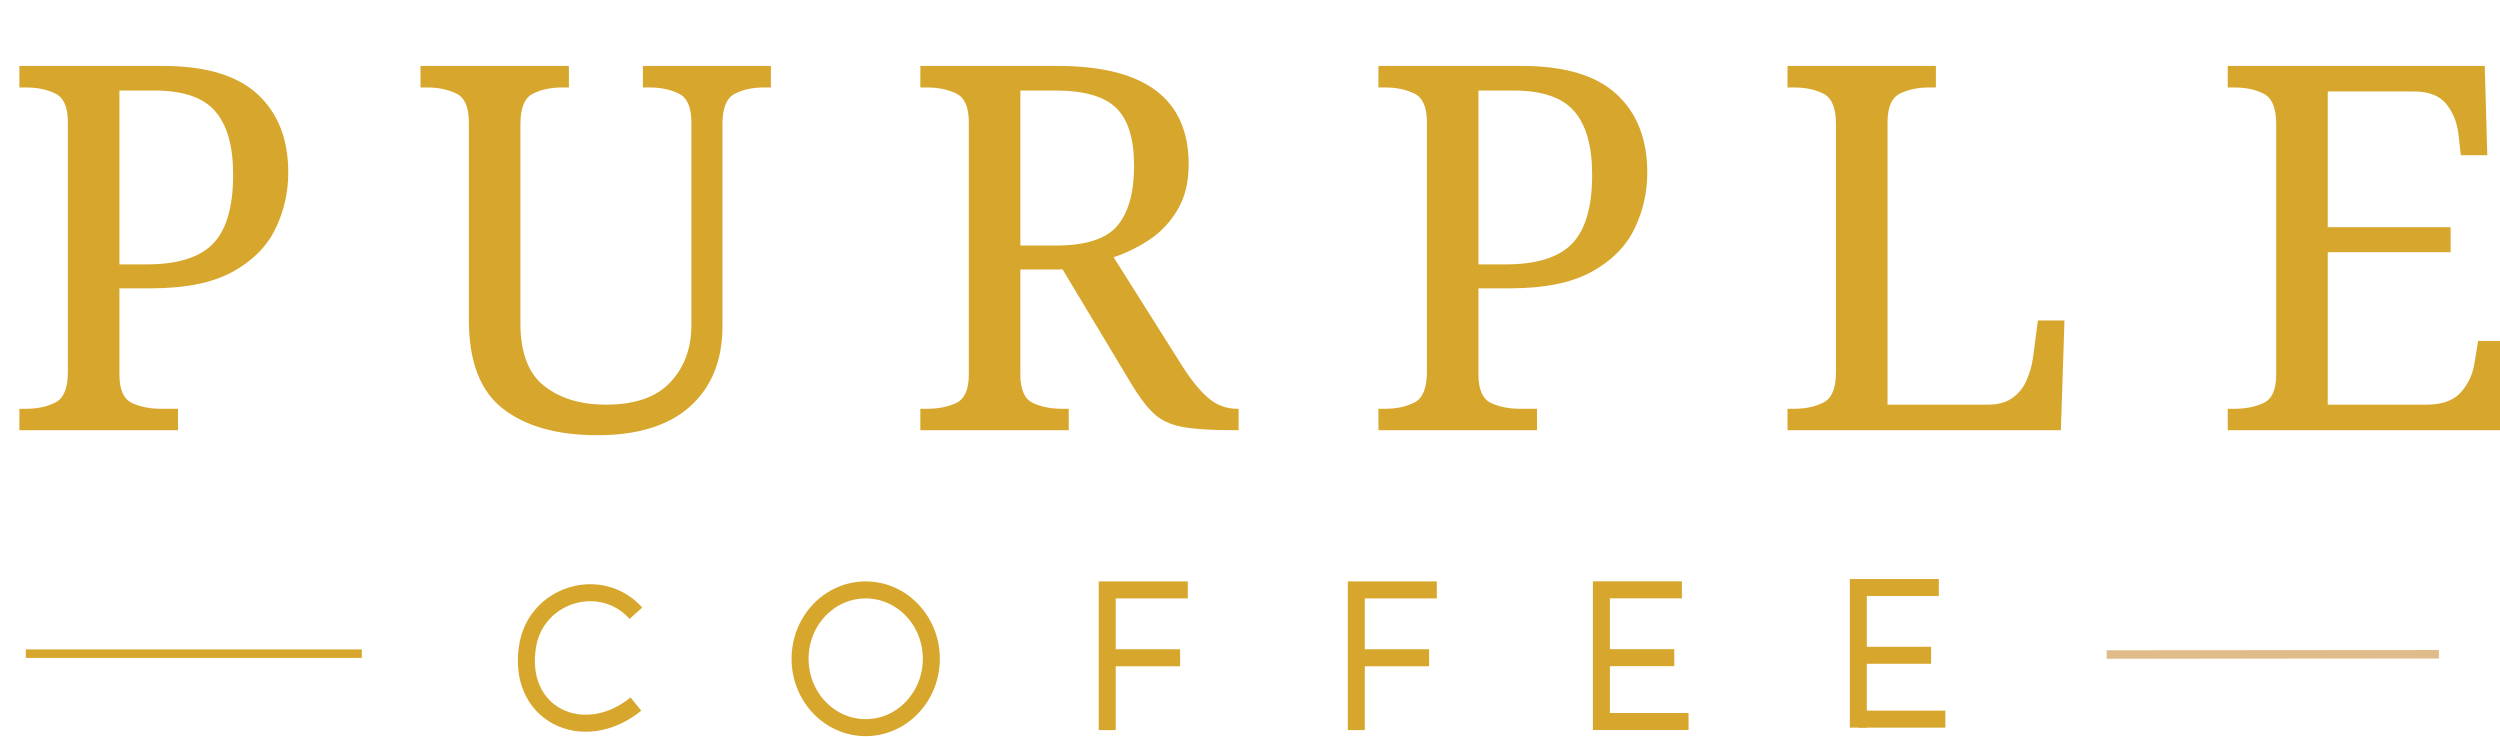
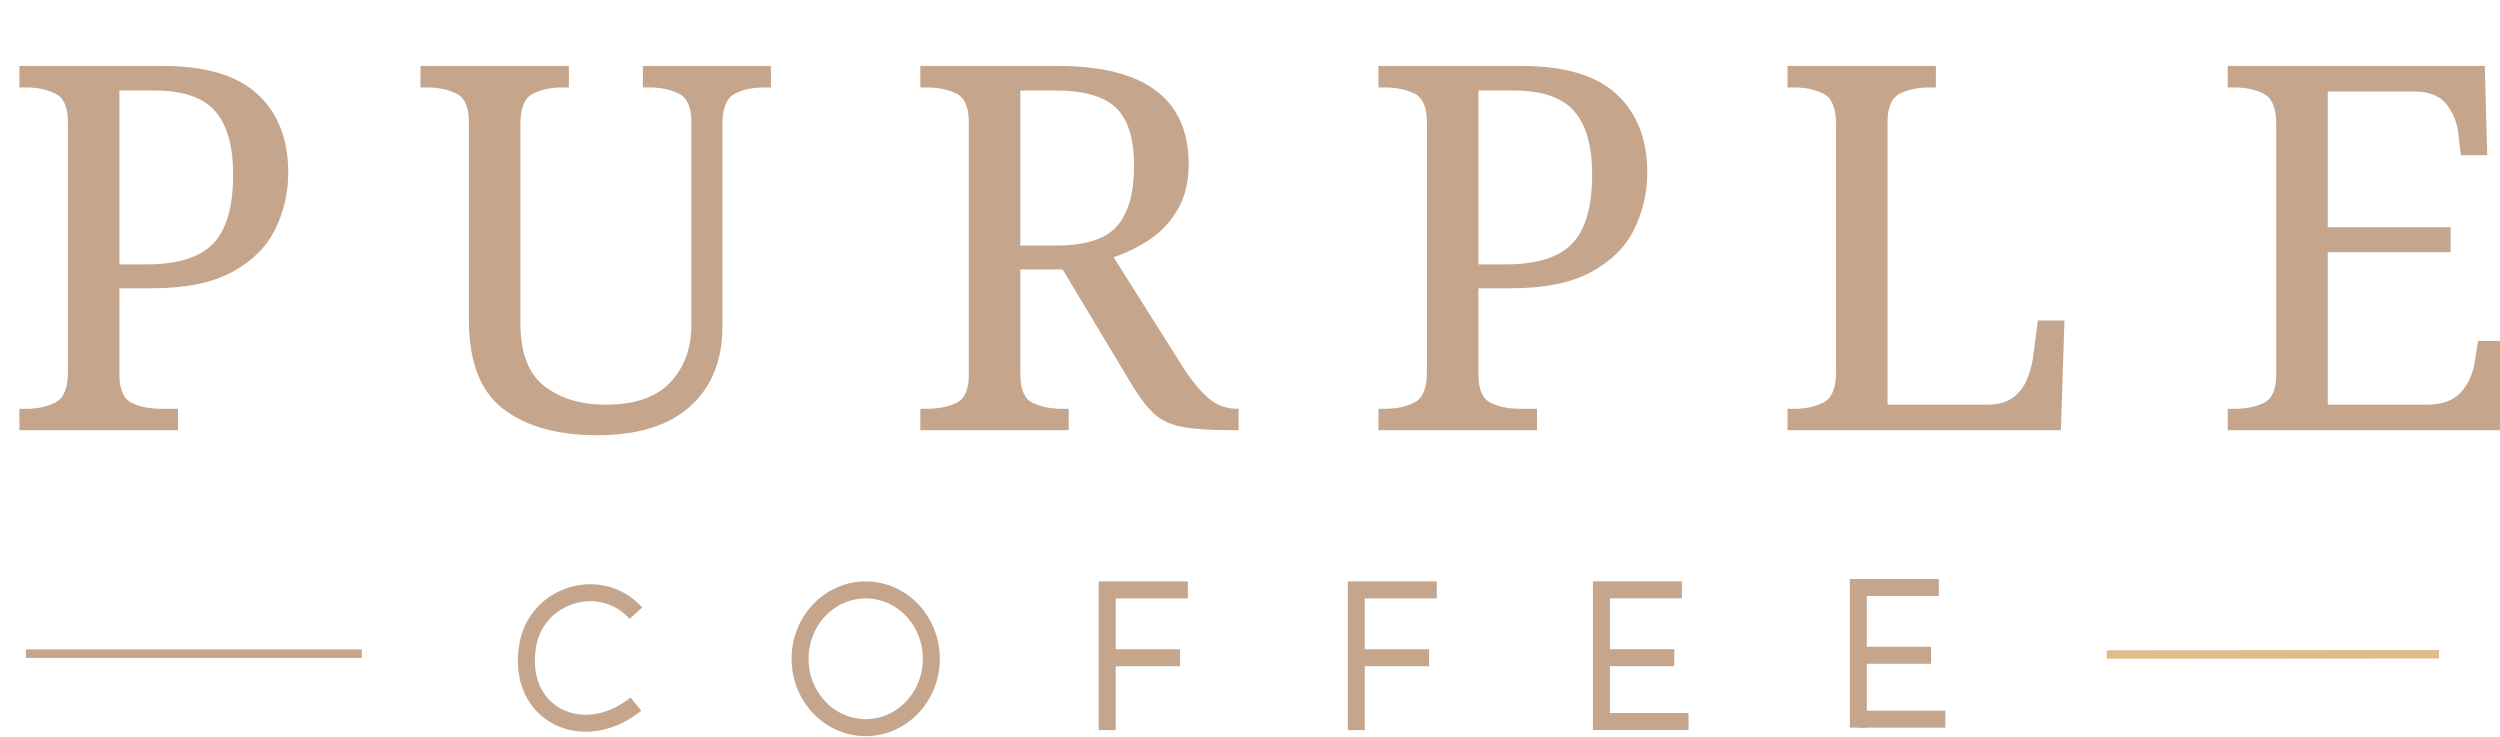
<svg xmlns="http://www.w3.org/2000/svg" id="b" data-name="Capa 3" viewBox="0 0 294.07 86.59">
-   <line x1="3.04" y1="76.89" x2="42.56" y2="76.89" fill="#68428f" stroke="#d7a62c" stroke-miterlimit="10" />
-   <line x1="247.81" y1="76.99" x2="286.89" y2="76.96" fill="#ab7822" stroke="#e0bc8b" stroke-miterlimit="10" />
+   <line x1="3.04" y1="76.89" x2="42.56" y2="76.89" fill="#c5a68d" stroke="#c5a68d" stroke-miterlimit="10" />
+   <line x1="247.81" y1="76.99" x2="286.89" y2="76.96" fill="#c5a68d" stroke="#e0bc8b" stroke-miterlimit="10" />
  <g>
-     <polyline points="130.24 85.88 130.24 69.39 139.72 69.39" fill="none" stroke="#d7a62c" stroke-miterlimit="10" stroke-width="2" />
-     <line x1="138.81" y1="77.37" x2="130.02" y2="77.37" fill="none" stroke="#d7a62c" stroke-miterlimit="10" stroke-width="2" />
+     <polyline points="130.24 85.88 130.24 69.39 139.72 69.39" fill="none" stroke="#c5a68d" stroke-miterlimit="10" stroke-width="2" />
+     <line x1="138.81" y1="77.37" x2="130.02" y2="77.37" fill="none" stroke="#c5a68d" stroke-miterlimit="10" stroke-width="2" />
    <g>
-       <polyline points="159.54 85.88 159.54 69.39 169.01 69.39" fill="none" stroke="#d7a62c" stroke-miterlimit="10" stroke-width="2" />
-       <line x1="168.1" y1="77.37" x2="159.31" y2="77.37" fill="none" stroke="#d7a62c" stroke-miterlimit="10" stroke-width="2" />
+       <polyline points="159.54 85.88 159.54 69.39 169.01 69.39" fill="none" stroke="#c5a68d" stroke-miterlimit="10" stroke-width="2" />
+       <line x1="168.1" y1="77.37" x2="159.31" y2="77.37" fill="none" stroke="#c5a68d" stroke-miterlimit="10" stroke-width="2" />
    </g>
    <g>
      <g>
-         <polyline points="188.37 85.87 188.37 69.38 197.84 69.38" fill="none" stroke="#d7a62c" stroke-miterlimit="10" stroke-width="2" />
-         <line x1="196.94" y1="77.36" x2="188.15" y2="77.36" fill="none" stroke="#d7a62c" stroke-miterlimit="10" stroke-width="2" />
+         <polyline points="188.37 85.87 188.37 69.38 197.84 69.38" fill="none" stroke="#c5a68d" stroke-miterlimit="10" stroke-width="2" />
+         <line x1="196.94" y1="77.36" x2="188.15" y2="77.36" fill="none" stroke="#c5a68d" stroke-miterlimit="10" stroke-width="2" />
      </g>
-       <line x1="198.62" y1="84.87" x2="188.4" y2="84.87" fill="none" stroke="#d7a62c" stroke-miterlimit="10" stroke-width="2" />
+       <line x1="198.62" y1="84.87" x2="188.4" y2="84.87" fill="none" stroke="#c5a68d" stroke-miterlimit="10" stroke-width="2" />
    </g>
    <g>
      <g>
-         <polyline points="218.59 85.59 218.59 69.11 228.06 69.11" fill="none" stroke="#d7a62c" stroke-miterlimit="10" stroke-width="2" />
-         <line x1="227.15" y1="77.08" x2="218.36" y2="77.08" fill="none" stroke="#d7a62c" stroke-miterlimit="10" stroke-width="2" />
+         <polyline points="218.59 85.59 218.59 69.11 228.06 69.11" fill="none" stroke="#c5a68d" stroke-miterlimit="10" stroke-width="2" />
+         <line x1="227.15" y1="77.08" x2="218.36" y2="77.08" fill="none" stroke="#c5a68d" stroke-miterlimit="10" stroke-width="2" />
      </g>
-       <line x1="228.83" y1="84.59" x2="218.62" y2="84.59" fill="none" stroke="#d7a62c" stroke-miterlimit="10" stroke-width="2" />
+       <line x1="228.83" y1="84.59" x2="218.62" y2="84.59" fill="none" stroke="#c5a68d" stroke-miterlimit="10" stroke-width="2" />
    </g>
-     <path d="M74.8,72.13c-4.07-4.53-11.57-2.31-12.7,3.63-1.51,8.25,6.5,12.09,12.7,7.06" fill="none" stroke="#d7a62c" stroke-miterlimit="10" stroke-width="2" />
-     <ellipse cx="101.83" cy="77.49" rx="7.72" ry="8.1" fill="none" stroke="#d7a62c" stroke-miterlimit="10" stroke-width="2" />
+     <path d="M74.8,72.13c-4.07-4.53-11.57-2.31-12.7,3.63-1.51,8.25,6.5,12.09,12.7,7.06" fill="none" stroke="#c5a68d" stroke-miterlimit="10" stroke-width="2" />
+     <ellipse cx="101.83" cy="77.49" rx="7.72" ry="8.1" fill="none" stroke="#c5a68d" stroke-miterlimit="10" stroke-width="2" />
  </g>
-   <text transform="translate(0 50.6)" fill="#d7a62c" font-family="Constantia, Constantia" font-size="60">
+   <text transform="translate(0 50.6)" fill="#c5a68d" font-family="Constantia, Constantia" font-size="60">
    <tspan x="0" y="0" letter-spacing=".23em">P</tspan>
    <tspan x="48.56" y="0" letter-spacing=".24em">UR</tspan>
    <tspan x="159.86" y="0" letter-spacing=".22em">P</tspan>
    <tspan x="207.98" y="0" letter-spacing=".24em">LE</tspan>
  </text>
</svg>
